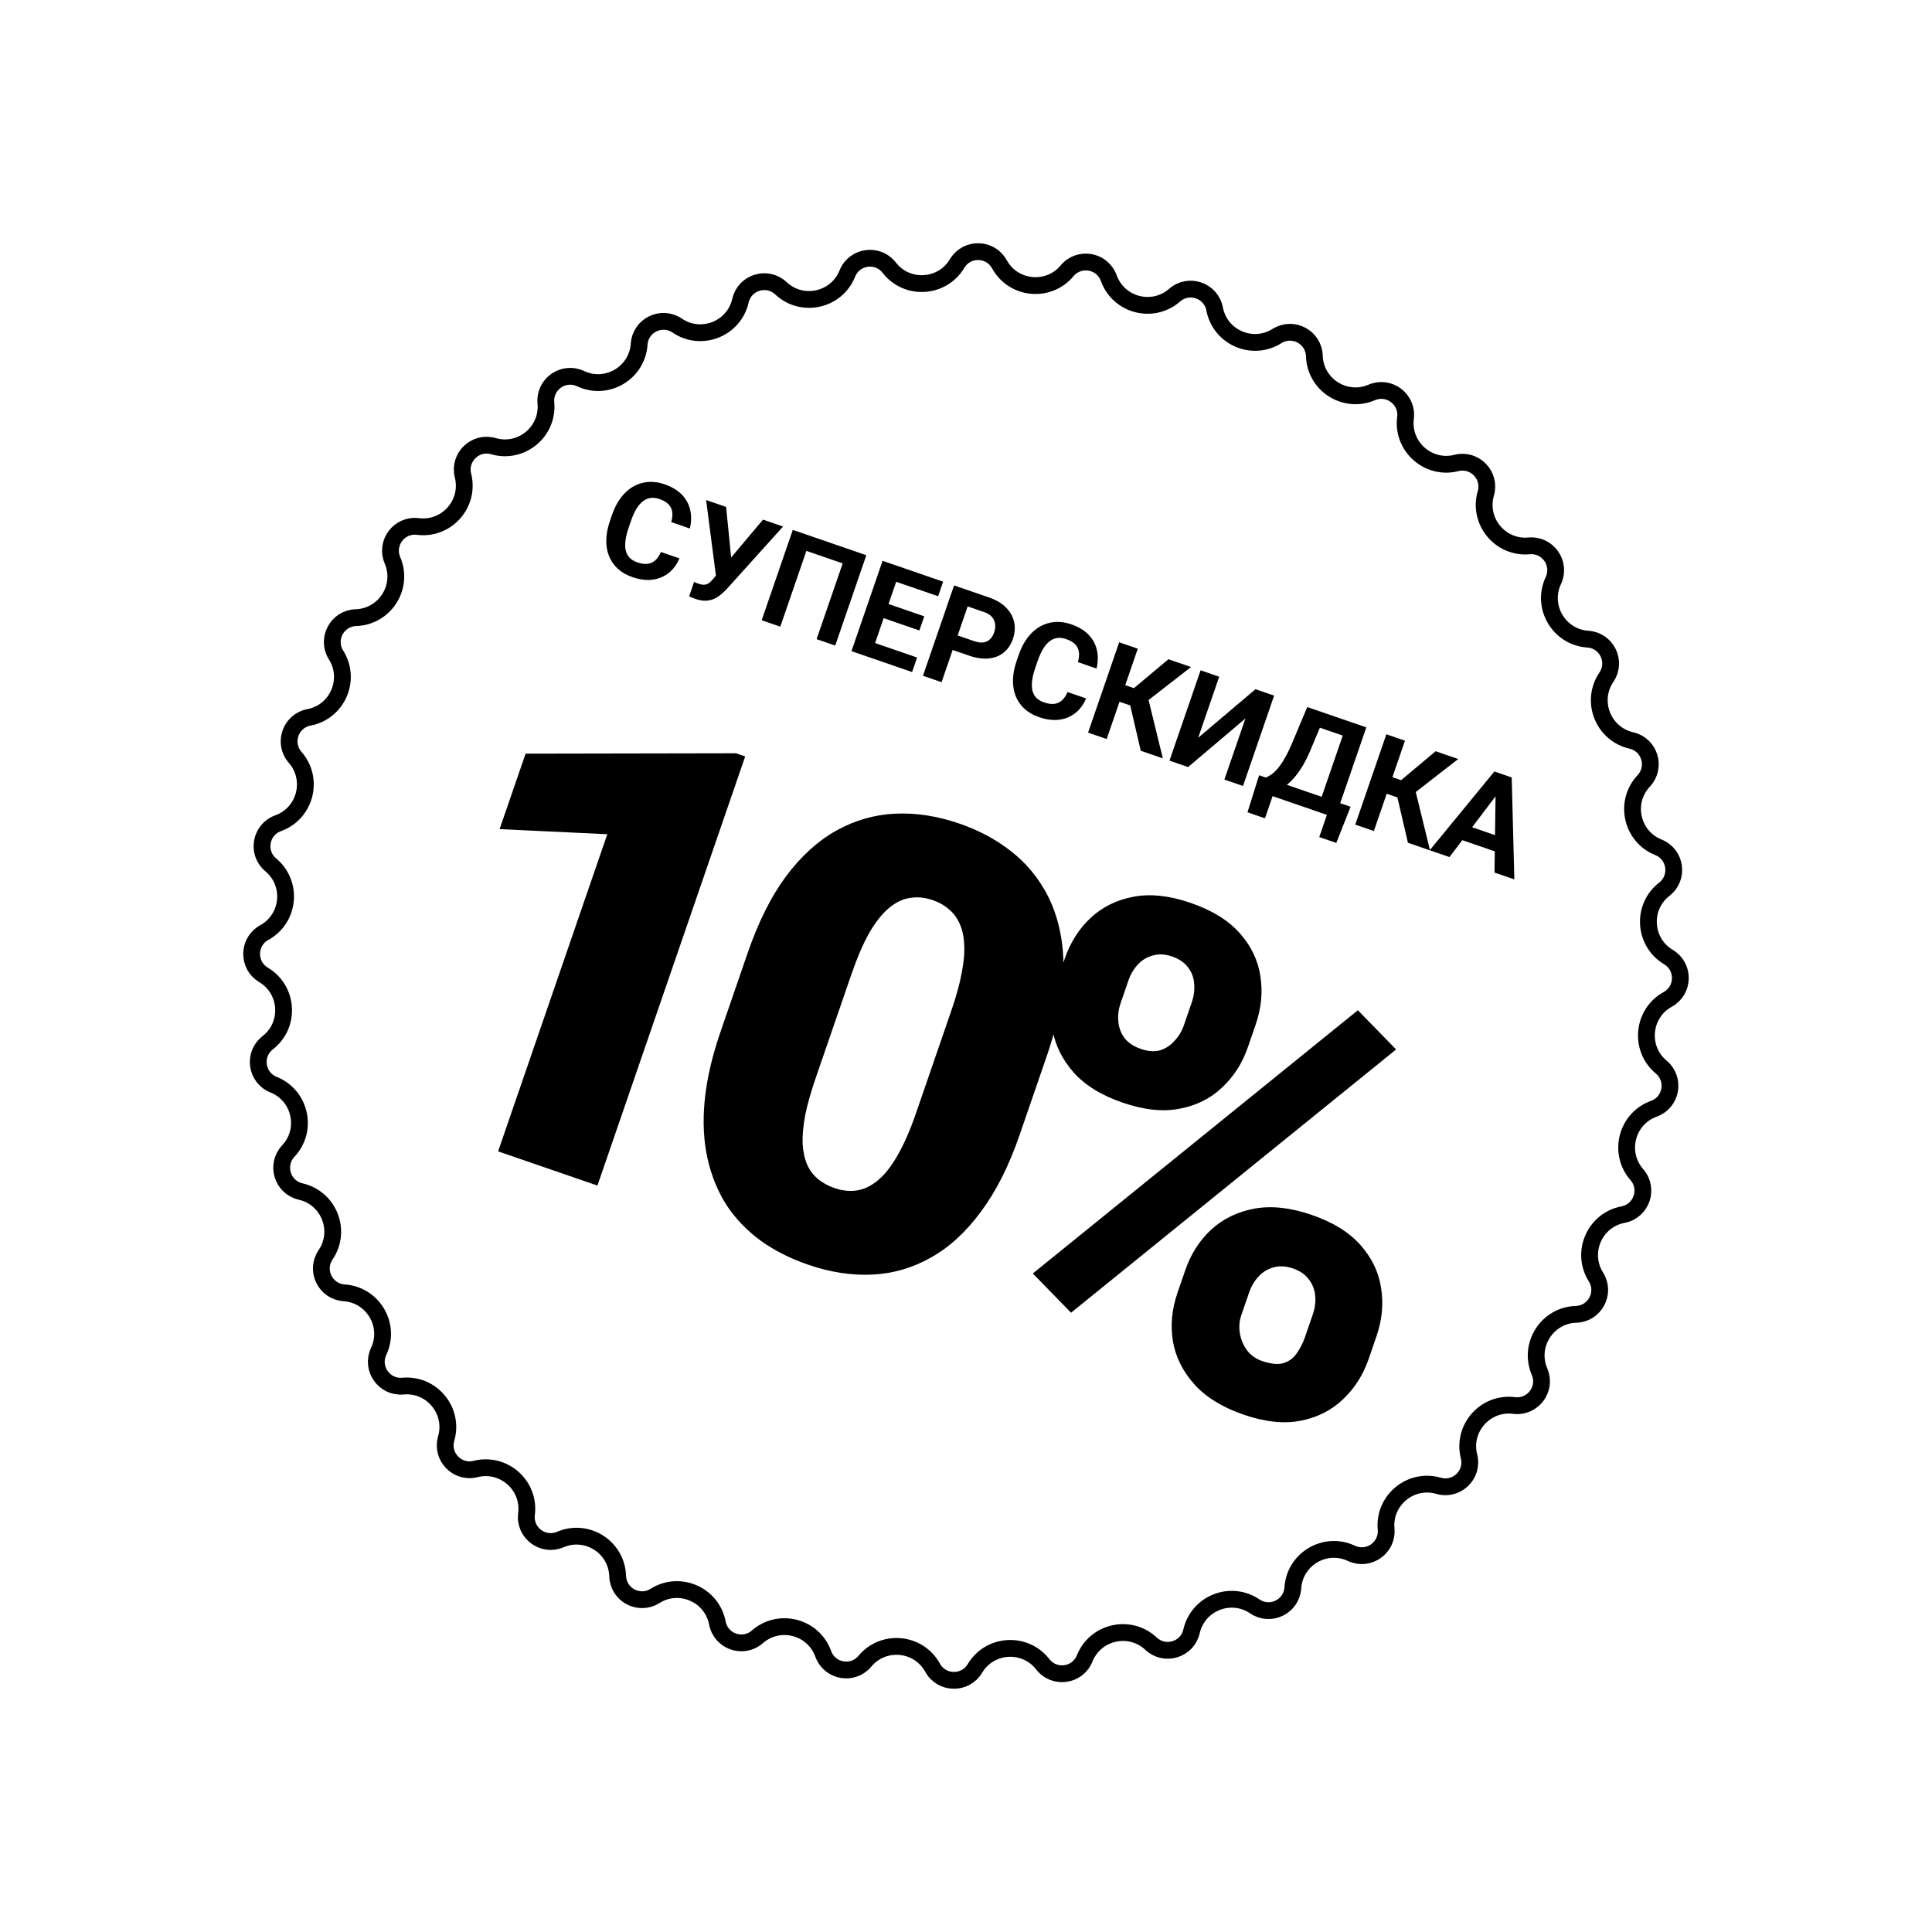
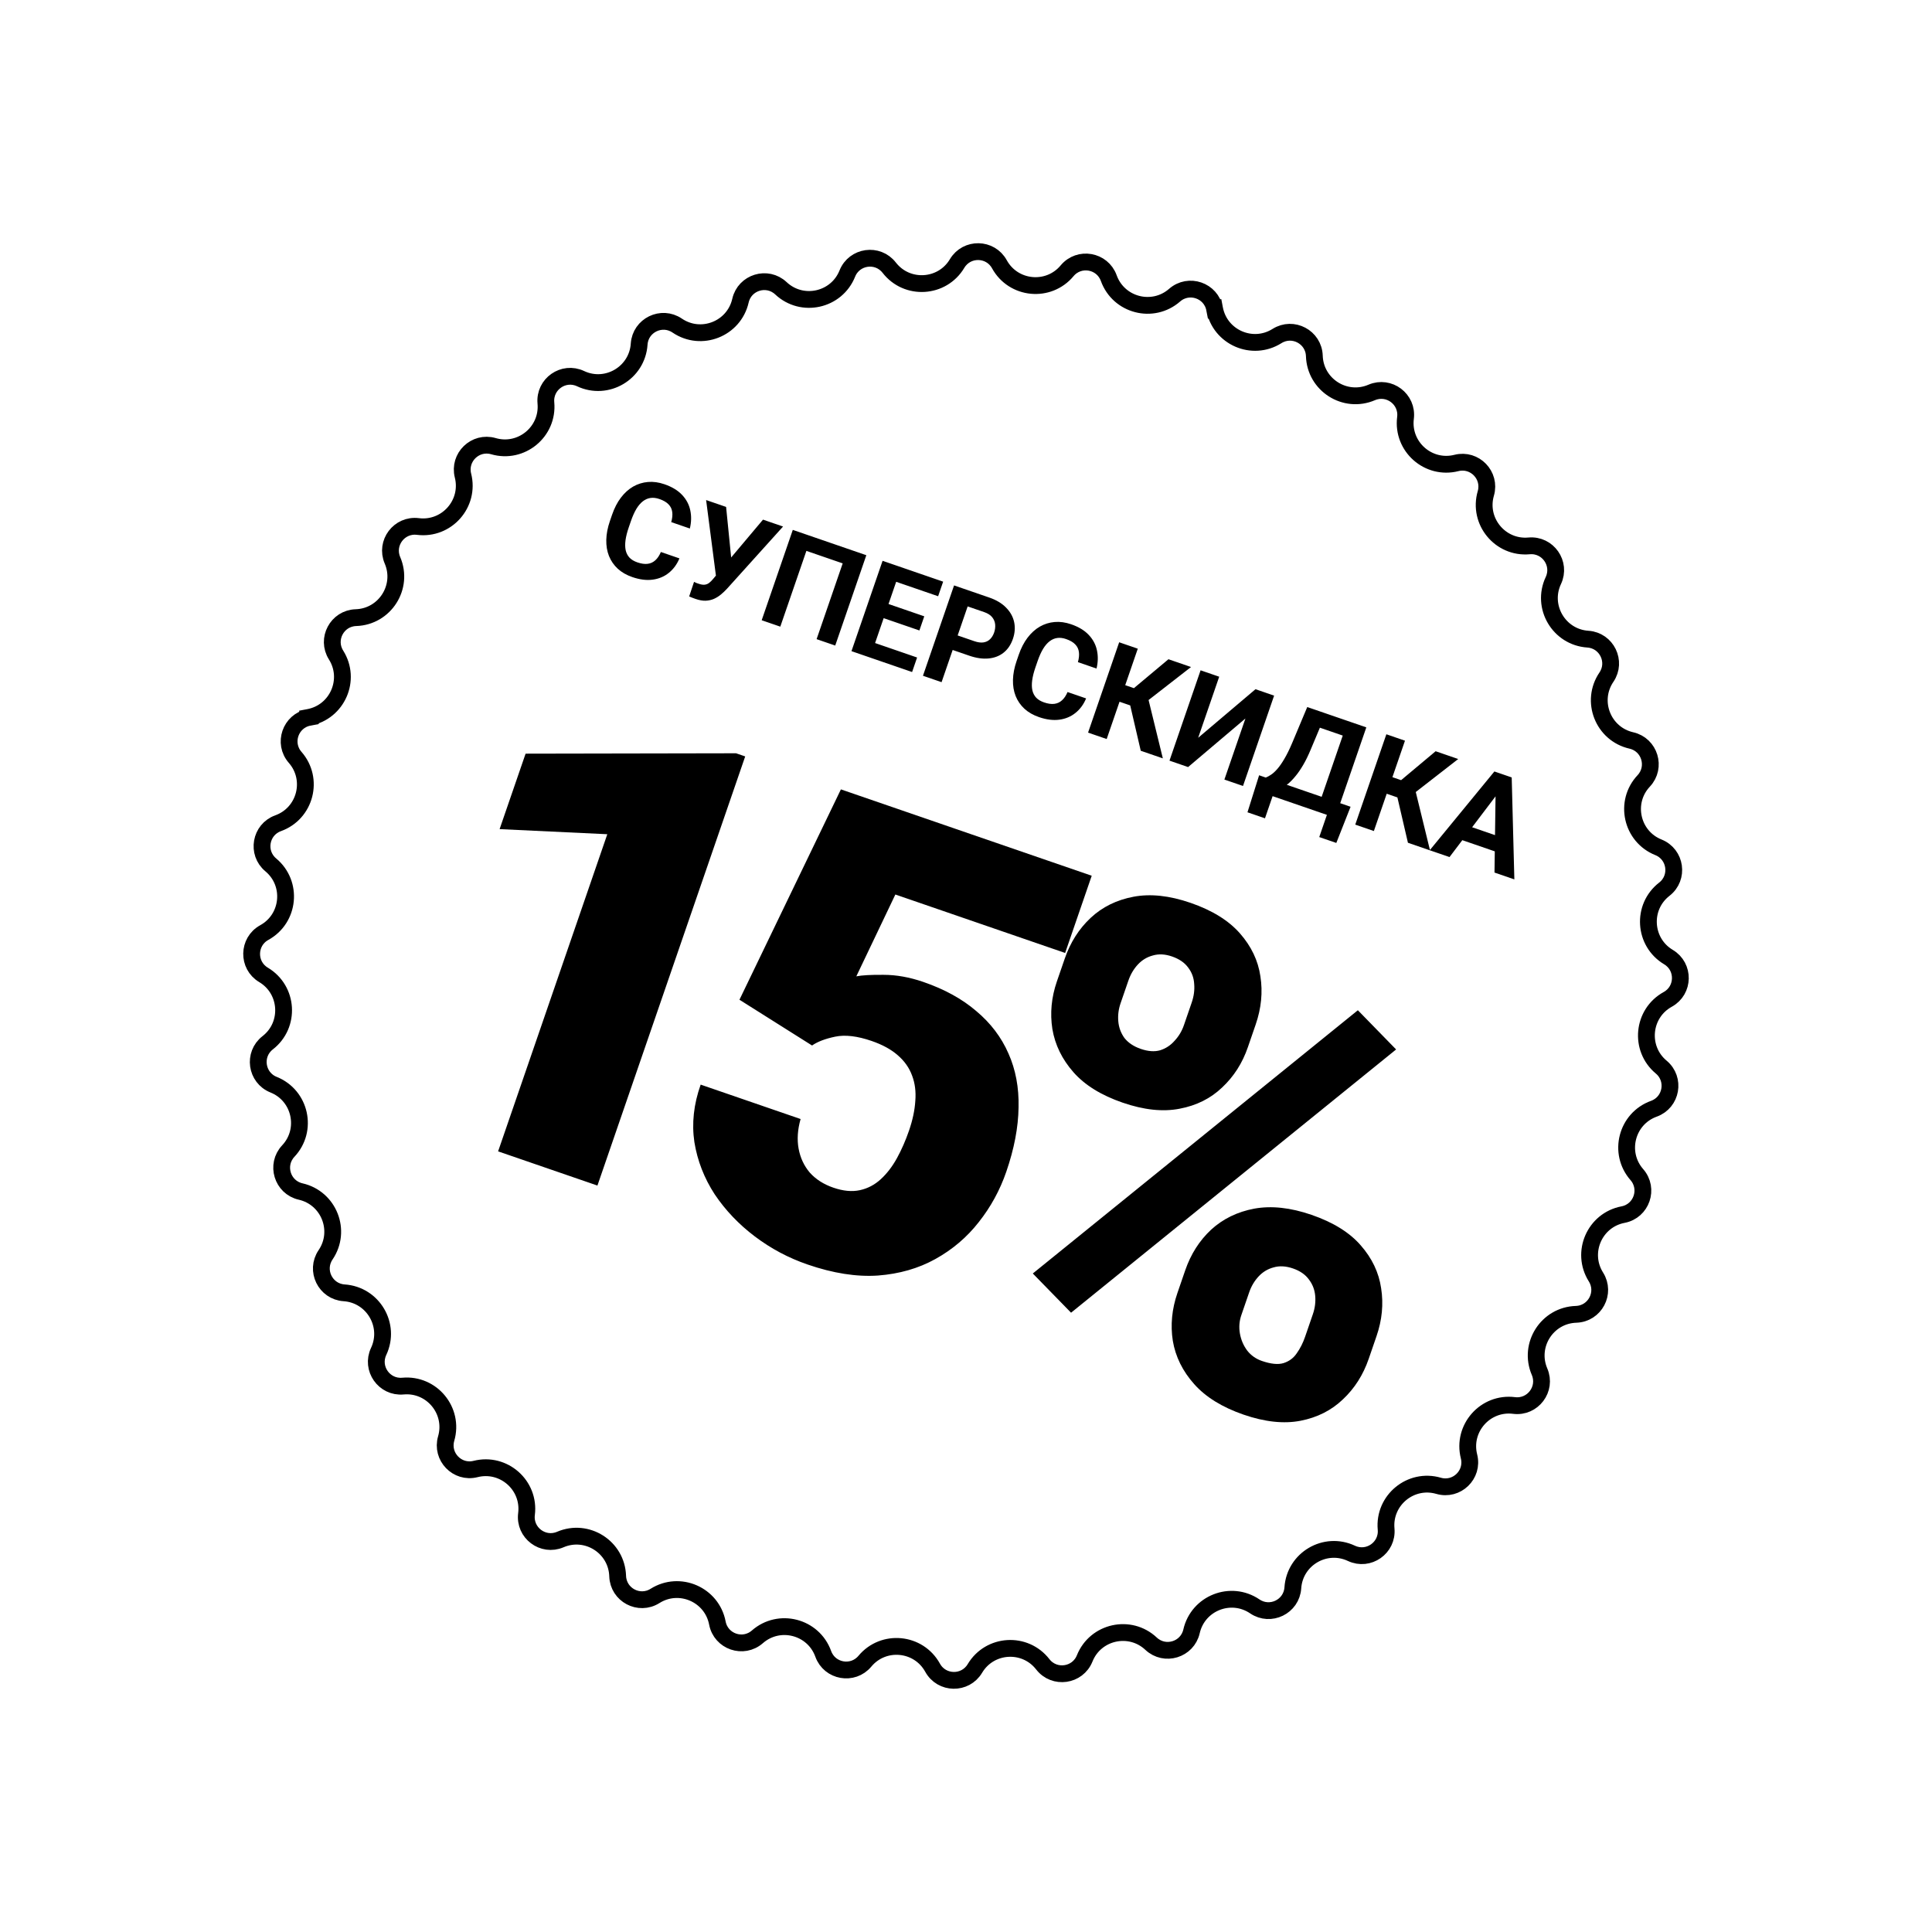
<svg xmlns="http://www.w3.org/2000/svg" width="230" height="230" viewBox="0 0 230 230" fill="none">
-   <path d="M131.996 33.109C133.167 36.357 137.237 37.41 139.836 35.137C141.523 33.661 144.176 34.574 144.597 36.776C145.245 40.167 149.101 41.843 152.023 40.005C153.921 38.811 156.398 40.128 156.469 42.37C156.579 45.82 160.125 48.079 163.299 46.72C165.36 45.838 167.601 47.526 167.321 49.751C166.889 53.176 170.039 55.962 173.385 55.116C175.559 54.567 177.508 56.586 176.884 58.739C175.922 62.054 178.596 65.299 182.034 64.987C184.267 64.785 185.876 67.083 184.923 69.112C183.454 72.236 185.588 75.859 189.032 76.089C191.27 76.239 192.5 78.761 191.24 80.616C189.301 83.471 190.842 87.383 194.208 88.15C196.394 88.647 197.214 91.33 195.68 92.966C193.318 95.483 194.228 99.588 197.433 100.871C199.514 101.705 199.905 104.483 198.134 105.858C195.407 107.975 195.664 112.172 198.628 113.94C200.553 115.089 200.504 117.894 198.54 118.975C195.516 120.64 195.113 124.825 197.764 127.036C199.486 128.472 198.999 131.235 196.889 131.995C193.642 133.166 192.589 137.236 194.862 139.835C196.338 141.522 195.425 144.175 193.222 144.596C189.832 145.244 188.155 149.1 189.994 152.022C191.188 153.92 189.87 156.397 187.629 156.468C184.179 156.578 181.92 160.124 183.279 163.298C184.161 165.359 182.473 167.6 180.248 167.32C176.823 166.888 174.037 170.037 174.882 173.384C175.432 175.558 173.413 177.507 171.26 176.882C167.945 175.921 164.7 178.595 165.012 182.033C165.214 184.266 162.916 185.875 160.886 184.922C157.762 183.453 154.14 185.587 153.909 189.031C153.76 191.268 151.238 192.498 149.383 191.239C146.527 189.3 142.615 190.841 141.849 194.207C141.352 196.393 138.668 197.213 137.033 195.679C134.516 193.317 130.411 194.227 129.128 197.432C128.294 199.513 125.516 199.904 124.141 198.132C122.024 195.406 117.827 195.662 116.059 198.627C114.91 200.552 112.104 200.503 111.023 198.539C109.359 195.515 105.174 195.112 102.963 197.763C101.527 199.485 98.764 198.998 98.004 196.888C96.833 193.641 92.763 192.588 90.164 194.861C88.477 196.337 85.824 195.424 85.403 193.221C84.755 189.831 80.899 188.154 77.977 189.992C76.079 191.187 73.602 189.869 73.531 187.628C73.421 184.178 69.874 181.919 66.701 183.278C64.64 184.16 62.399 182.471 62.679 180.247C63.111 176.822 59.961 174.036 56.615 174.881C54.441 175.43 52.492 173.412 53.116 171.259C54.078 167.944 51.404 164.699 47.966 165.011C45.733 165.213 44.123 162.915 45.077 160.885C46.546 157.761 44.412 154.139 40.968 153.908C38.73 153.759 37.5 151.237 38.76 149.382C40.699 146.526 39.158 142.614 35.792 141.848C33.606 141.35 32.786 138.667 34.32 137.032C36.682 134.515 35.772 130.41 32.567 129.127C30.486 128.293 30.095 125.515 31.866 124.14C34.593 122.023 34.336 117.826 31.372 116.057C29.447 114.909 29.495 112.103 31.46 111.022C34.484 109.358 34.887 105.173 32.236 102.962C30.514 101.526 31.001 98.763 33.111 98.003C36.358 96.832 37.411 92.761 35.138 90.163C33.662 88.476 34.575 85.823 36.778 85.402C40.168 84.754 41.845 80.897 40.006 77.976C38.812 76.078 40.13 73.601 42.371 73.529C45.821 73.419 48.08 69.873 46.721 66.7C45.839 64.639 47.527 62.398 49.752 62.678C53.177 63.109 55.963 59.96 55.117 56.614C54.568 54.44 56.587 52.491 58.74 53.115C62.055 54.077 65.3 51.403 64.988 47.965C64.786 45.732 67.084 44.122 69.114 45.076C72.237 46.545 75.86 44.411 76.09 40.967C76.24 38.729 78.762 37.499 80.617 38.759C83.472 40.698 87.385 39.157 88.151 35.791C88.648 33.605 91.332 32.785 92.967 34.319C95.484 36.681 99.589 35.771 100.872 32.566C101.706 30.485 104.484 30.094 105.859 31.865C107.976 34.592 112.173 34.335 113.941 31.371C115.09 29.445 117.896 29.494 118.977 31.459C120.641 34.483 124.826 34.886 127.037 32.235C128.473 30.513 131.236 31 131.996 33.109Z" stroke="black" stroke-width="2" />
+   <path d="M36.778 85.402L36.59 84.419L36.778 85.402C40.168 84.754 41.845 80.897 40.006 77.976C38.812 76.078 40.13 73.601 42.371 73.529C45.821 73.419 48.08 69.873 46.721 66.7C45.839 64.639 47.527 62.398 49.752 62.678C53.177 63.109 55.963 59.96 55.117 56.614C54.568 54.44 56.587 52.491 58.74 53.115C62.055 54.077 65.3 51.403 64.988 47.965C64.786 45.732 67.084 44.122 69.114 45.076C72.237 46.545 75.86 44.411 76.09 40.967C76.24 38.729 78.762 37.499 80.617 38.759C83.472 40.698 87.385 39.157 88.151 35.791C88.648 33.605 91.332 32.785 92.967 34.319C95.484 36.681 99.589 35.771 100.872 32.566C101.706 30.485 104.484 30.094 105.859 31.865C107.976 34.592 112.173 34.335 113.941 31.371C115.09 29.445 117.896 29.494 118.977 31.459C120.641 34.483 124.826 34.886 127.037 32.235C128.473 30.513 131.236 31 131.996 33.109C133.167 36.357 137.237 37.41 139.836 35.137C141.523 33.661 144.176 34.574 144.597 36.776L145.579 36.589L144.597 36.776C145.245 40.167 149.101 41.843 152.023 40.005C153.921 38.811 156.398 40.128 156.469 42.37C156.579 45.82 160.125 48.079 163.299 46.72C165.36 45.838 167.601 47.526 167.321 49.751C166.889 53.176 170.039 55.962 173.385 55.116C175.559 54.567 177.508 56.586 176.884 58.739C175.922 62.054 178.596 65.299 182.034 64.987C184.267 64.785 185.876 67.083 184.923 69.112C183.454 72.236 185.588 75.859 189.032 76.089C191.27 76.239 192.5 78.761 191.24 80.616C189.301 83.471 190.842 87.383 194.208 88.15C196.394 88.647 197.214 91.33 195.68 92.966C193.318 95.483 194.228 99.588 197.433 100.871C199.514 101.705 199.905 104.483 198.134 105.858C195.407 107.975 195.664 112.172 198.628 113.94C200.553 115.089 200.504 117.894 198.54 118.975C195.516 120.64 195.113 124.825 197.764 127.036C199.486 128.472 198.999 131.235 196.889 131.995C193.642 133.166 192.589 137.236 194.862 139.834C196.338 141.522 195.425 144.175 193.222 144.596C189.832 145.244 188.155 149.1 189.994 152.022C191.188 153.92 189.87 156.397 187.629 156.468C184.179 156.578 181.92 160.124 183.279 163.298C184.161 165.359 182.473 167.6 180.248 167.32C176.823 166.888 174.037 170.037 174.882 173.384C175.432 175.558 173.413 177.507 171.26 176.882C167.945 175.921 164.7 178.595 165.012 182.033C165.214 184.266 162.916 185.875 160.886 184.922C157.762 183.453 154.14 185.587 153.909 189.031C153.76 191.269 151.238 192.498 149.383 191.239C146.527 189.3 142.615 190.841 141.849 194.207C141.352 196.393 138.668 197.213 137.033 195.679C134.516 193.317 130.411 194.227 129.128 197.432C128.294 199.513 125.516 199.904 124.141 198.132C122.024 195.406 117.827 195.662 116.059 198.627C114.91 200.552 112.104 200.503 111.023 198.539C109.359 195.515 105.174 195.112 102.963 197.763C101.527 199.485 98.764 198.998 98.004 196.888C96.833 193.641 92.763 192.588 90.164 194.861C88.477 196.337 85.824 195.424 85.403 193.221C84.755 189.831 80.899 188.154 77.977 189.992C76.079 191.187 73.602 189.869 73.531 187.628C73.421 184.178 69.874 181.919 66.701 183.278C64.64 184.16 62.399 182.471 62.679 180.247C63.111 176.822 59.961 174.036 56.615 174.881C54.441 175.43 52.492 173.412 53.116 171.259C54.078 167.944 51.404 164.699 47.966 165.011C45.733 165.213 44.123 162.915 45.077 160.885C46.546 157.761 44.412 154.139 40.968 153.908C38.73 153.759 37.5 151.237 38.76 149.382C40.699 146.526 39.158 142.614 35.792 141.848C33.606 141.35 32.786 138.667 34.32 137.032C36.682 134.515 35.772 130.41 32.567 129.127C30.486 128.293 30.095 125.515 31.866 124.14C34.593 122.023 34.336 117.826 31.372 116.057C29.447 114.909 29.495 112.103 31.46 111.022C34.484 109.358 34.887 105.173 32.236 102.962C30.514 101.526 31.001 98.763 33.111 98.003C36.358 96.832 37.411 92.761 35.138 90.163C33.662 88.476 34.575 85.823 36.778 85.402Z" stroke="black" stroke-width="2" />
  <path d="M78.676 65.714L80.885 66.475C80.591 67.183 80.17 67.757 79.622 68.197C79.079 68.638 78.438 68.907 77.7 69.005C76.966 69.105 76.158 69.004 75.276 68.7C74.587 68.463 74.01 68.132 73.544 67.707C73.081 67.278 72.732 66.772 72.497 66.19C72.267 65.609 72.161 64.967 72.177 64.262C72.194 63.557 72.338 62.811 72.61 62.023L72.867 61.277C73.138 60.489 73.486 59.813 73.912 59.249C74.344 58.681 74.832 58.241 75.375 57.926C75.924 57.614 76.513 57.431 77.142 57.378C77.772 57.325 78.424 57.415 79.099 57.647C79.995 57.956 80.695 58.378 81.199 58.915C81.707 59.454 82.033 60.068 82.176 60.756C82.324 61.446 82.307 62.167 82.125 62.919L79.909 62.156C80.034 61.715 80.074 61.318 80.03 60.967C79.987 60.611 79.842 60.304 79.594 60.048C79.353 59.789 78.986 59.575 78.493 59.405C78.124 59.278 77.778 59.236 77.454 59.279C77.131 59.322 76.828 59.451 76.544 59.667C76.26 59.884 75.998 60.19 75.757 60.586C75.522 60.979 75.307 61.461 75.11 62.032L74.848 62.793C74.656 63.35 74.529 63.854 74.467 64.307C74.407 64.754 74.413 65.153 74.485 65.503C74.564 65.849 74.716 66.144 74.941 66.387C75.172 66.626 75.485 66.814 75.879 66.949C76.342 67.109 76.749 67.166 77.1 67.122C77.452 67.078 77.756 66.937 78.014 66.701C78.276 66.466 78.497 66.138 78.676 65.714ZM85.83 67.806L90.835 61.861L93.221 62.683L86.549 70.086C86.319 70.337 86.074 70.57 85.813 70.783C85.559 70.993 85.282 71.165 84.983 71.299C84.685 71.427 84.357 71.499 84 71.514C83.644 71.523 83.247 71.453 82.808 71.302C82.7 71.264 82.568 71.216 82.412 71.157C82.256 71.098 82.133 71.047 82.043 71.005L82.623 69.272C82.677 69.307 82.768 69.349 82.894 69.398C83.022 69.442 83.115 69.474 83.175 69.494C83.465 69.594 83.709 69.631 83.905 69.605C84.101 69.579 84.275 69.507 84.426 69.388C84.584 69.266 84.738 69.113 84.89 68.928L85.83 67.806ZM86.44 60.348L87.058 66.519L86.903 69.2L85.246 68.662L84.061 59.529L86.44 60.348ZM103.134 66.096L99.431 76.852L97.215 76.089L100.32 67.069L95.999 65.581L92.893 74.601L90.677 73.838L94.38 63.082L103.134 66.096ZM109.178 78.275L108.583 80.003L102.858 78.032L103.453 76.303L109.178 78.275ZM107.285 67.526L103.582 78.281L101.366 77.518L105.069 66.763L107.285 67.526ZM110.032 73.371L109.452 75.055L104.473 73.341L105.053 71.657L110.032 73.371ZM112.279 69.245L111.681 70.981L105.964 69.013L106.561 67.277L112.279 69.245ZM115.384 78.057L112.644 77.113L113.239 75.384L115.979 76.328C116.403 76.474 116.771 76.524 117.085 76.477C117.4 76.426 117.662 76.296 117.872 76.087C118.081 75.879 118.24 75.617 118.349 75.301C118.459 74.981 118.5 74.662 118.472 74.344C118.444 74.026 118.326 73.737 118.117 73.478C117.909 73.219 117.593 73.017 117.17 72.871L115.197 72.192L112.092 81.211L109.876 80.448L113.579 69.693L117.767 71.135C118.609 71.425 119.278 71.826 119.774 72.338C120.276 72.847 120.596 73.423 120.733 74.065C120.87 74.707 120.82 75.37 120.585 76.055C120.346 76.749 119.979 77.295 119.484 77.692C118.989 78.089 118.392 78.321 117.691 78.388C116.995 78.457 116.226 78.347 115.384 78.057ZM127.089 82.385L129.298 83.145C129.004 83.854 128.584 84.428 128.036 84.867C127.493 85.308 126.852 85.578 126.113 85.676C125.379 85.775 124.571 85.674 123.69 85.37C123 85.133 122.423 84.802 121.958 84.377C121.494 83.948 121.145 83.442 120.91 82.86C120.681 82.279 120.574 81.637 120.591 80.932C120.608 80.227 120.752 79.481 121.023 78.693L121.28 77.947C121.551 77.159 121.9 76.483 122.325 75.919C122.758 75.352 123.245 74.911 123.789 74.597C124.337 74.284 124.926 74.101 125.556 74.048C126.185 73.995 126.838 74.085 127.512 74.317C128.409 74.626 129.109 75.048 129.612 75.585C130.121 76.124 130.447 76.738 130.59 77.426C130.738 78.116 130.721 78.837 130.539 79.59L128.323 78.826C128.447 78.385 128.487 77.988 128.443 77.637C128.401 77.281 128.255 76.975 128.007 76.718C127.766 76.459 127.399 76.245 126.907 76.075C126.538 75.948 126.191 75.906 125.868 75.949C125.545 75.992 125.241 76.121 124.957 76.338C124.674 76.554 124.411 76.86 124.17 77.256C123.936 77.649 123.72 78.131 123.523 78.703L123.261 79.463C123.07 80.02 122.943 80.524 122.881 80.977C122.82 81.424 122.826 81.823 122.899 82.173C122.978 82.519 123.13 82.814 123.354 83.057C123.586 83.296 123.899 83.484 124.293 83.619C124.756 83.779 125.163 83.836 125.514 83.792C125.865 83.748 126.17 83.607 126.427 83.371C126.69 83.136 126.911 82.808 127.089 82.385ZM135.451 77.224L131.748 87.98L129.532 87.216L133.235 76.461L135.451 77.224ZM141.789 79.406L135.493 84.303L132.782 83.37L133.18 81.301L134.99 81.924L139.101 78.481L141.789 79.406ZM135.804 89.376L134.445 83.529L136.526 82.478L138.433 90.281L135.804 89.376ZM142.64 87.83L149.464 82.049L151.68 82.812L147.977 93.568L145.761 92.805L148.264 85.536L141.44 91.317L139.224 90.553L142.927 79.798L145.143 80.561L142.64 87.83ZM159.187 95.494L158.592 97.223L150.843 94.554L151.438 92.826L159.187 95.494ZM152.096 93.052L150.593 97.418L148.509 96.701L149.894 92.294L152.096 93.052ZM160.783 96.043L159.085 100.35L157.054 99.651L158.559 95.278L160.783 96.043ZM161.076 86.048L160.479 87.784L155.301 86.001L155.898 84.265L161.076 86.048ZM162.657 86.592L158.954 97.347L156.745 96.587L160.449 85.831L162.657 86.592ZM155.625 84.171L157.841 84.934L156.045 89.215C155.751 89.923 155.452 90.537 155.147 91.054C154.849 91.568 154.549 92.007 154.247 92.372C153.95 92.738 153.654 93.046 153.358 93.297C153.064 93.543 152.774 93.746 152.488 93.906C152.203 94.061 151.924 94.191 151.651 94.296C151.38 94.395 151.118 94.484 150.865 94.562L149.595 94.125L150.19 92.396L150.685 92.567C150.868 92.498 151.075 92.387 151.303 92.234C151.537 92.083 151.786 91.858 152.049 91.557C152.319 91.253 152.601 90.849 152.896 90.345C153.196 89.842 153.507 89.211 153.829 88.452L155.625 84.171ZM167.259 88.177L163.556 98.932L161.34 98.169L165.043 87.413L167.259 88.177ZM173.597 90.359L167.301 95.255L164.59 94.322L164.988 92.253L166.798 92.876L170.908 89.433L173.597 90.359ZM167.611 100.328L166.253 94.482L168.334 93.43L170.241 101.234L167.611 100.328ZM178.556 94.124L172.561 102.032L170.204 101.221L177.904 91.842L179.403 92.358L178.556 94.124ZM177.916 103.876L178.053 93.951L178.45 92.03L179.965 92.551L180.28 104.69L177.916 103.876ZM179.162 99.827L178.564 101.563L172.883 99.607L173.481 97.871L179.162 99.827Z" fill="black" />
-   <path d="M88.714 90.051L71.123 141.138L59.298 137.067L72.298 99.312L59.477 98.705L62.57 89.722L87.626 89.676L88.714 90.051ZM124.603 125.761L121.389 135.094C120.125 138.766 118.592 141.81 116.793 144.226C115.016 146.649 113.027 148.476 110.824 149.706C108.644 150.944 106.318 151.621 103.845 151.738C101.371 151.854 98.825 151.462 96.205 150.559C94.099 149.835 92.227 148.889 90.588 147.723C88.957 146.533 87.597 145.123 86.51 143.493C85.455 141.847 84.695 139.989 84.23 137.919C83.765 135.849 83.651 133.56 83.887 131.051C84.131 128.518 84.76 125.778 85.775 122.831L88.989 113.498C90.262 109.802 91.782 106.754 93.55 104.354C95.35 101.938 97.352 100.116 99.554 98.885C101.757 97.655 104.095 96.982 106.569 96.866C109.042 96.749 111.589 97.142 114.209 98.044C116.314 98.769 118.17 99.722 119.778 100.904C121.418 102.07 122.777 103.48 123.856 105.134C124.943 106.764 125.707 108.61 126.148 110.672C126.613 112.742 126.723 115.043 126.479 117.576C126.243 120.085 125.618 122.813 124.603 125.761ZM109.069 132.461L113.298 120.18C113.862 118.543 114.259 117.084 114.491 115.803C114.746 114.53 114.843 113.412 114.782 112.449C114.745 111.495 114.569 110.675 114.255 109.991C113.949 109.284 113.521 108.705 112.97 108.254C112.45 107.787 111.816 107.425 111.067 107.167C110.132 106.845 109.221 106.754 108.336 106.894C107.482 107.018 106.652 107.413 105.848 108.078C105.043 108.743 104.259 109.729 103.495 111.035C102.754 112.35 102.034 114.025 101.333 116.06L97.104 128.341C96.533 130.002 96.115 131.48 95.852 132.777C95.62 134.057 95.519 135.187 95.549 136.165C95.609 137.128 95.793 137.963 96.099 138.67C96.413 139.354 96.846 139.922 97.397 140.373C97.948 140.824 98.597 141.179 99.346 141.437C100.258 141.751 101.141 141.846 101.995 141.721C102.849 141.596 103.679 141.202 104.483 140.537C105.319 139.856 106.108 138.859 106.848 137.544C107.62 136.214 108.361 134.519 109.069 132.461ZM125.819 116.838L126.75 114.137C127.418 112.195 128.447 110.574 129.837 109.273C131.227 107.973 132.929 107.133 134.944 106.754C136.958 106.375 139.217 106.616 141.72 107.478C144.293 108.364 146.256 109.576 147.61 111.115C148.964 112.654 149.777 114.36 150.048 116.232C150.342 118.113 150.155 120.024 149.486 121.966L148.556 124.667C147.904 126.562 146.883 128.16 145.493 129.46C144.126 130.769 142.436 131.613 140.422 131.992C138.431 132.379 136.172 132.138 133.646 131.268C131.096 130.39 129.144 129.182 127.79 127.643C126.436 126.104 125.6 124.39 125.282 122.501C124.988 120.621 125.167 118.733 125.819 116.838ZM134.329 116.746L133.398 119.448C133.157 120.15 133.067 120.865 133.131 121.593C133.194 122.321 133.438 122.981 133.862 123.572C134.318 124.147 134.967 124.58 135.809 124.87C136.675 125.168 137.441 125.223 138.108 125.034C138.783 124.821 139.358 124.444 139.832 123.901C140.331 123.366 140.701 122.747 140.942 122.046L141.872 119.344C142.13 118.595 142.227 117.857 142.164 117.129C142.124 116.409 141.888 115.765 141.456 115.197C141.031 114.606 140.386 114.162 139.521 113.864C138.702 113.582 137.943 113.543 137.245 113.747C136.555 113.928 135.961 114.286 135.462 114.821C134.964 115.356 134.586 115.998 134.329 116.746ZM140.17 153.924L141.1 151.222C141.761 149.304 142.786 147.694 144.176 146.394C145.589 145.101 147.303 144.265 149.317 143.886C151.355 143.515 153.625 143.76 156.128 144.622C158.701 145.508 160.653 146.717 161.984 148.247C163.338 149.786 164.15 151.492 164.421 153.365C164.716 155.245 164.533 157.145 163.872 159.063L162.942 161.765C162.281 163.683 161.256 165.292 159.867 166.593C158.5 167.902 156.821 168.749 154.83 169.137C152.839 169.524 150.581 169.283 148.054 168.413C145.505 167.535 143.541 166.322 142.164 164.775C140.786 163.228 139.939 161.51 139.621 159.622C139.327 157.741 139.51 155.842 140.17 153.924ZM148.714 153.844L147.784 156.545C147.534 157.27 147.476 158.009 147.61 158.762C147.743 159.514 148.034 160.19 148.482 160.789C148.937 161.364 149.516 161.773 150.218 162.015C151.294 162.385 152.154 162.472 152.797 162.275C153.472 162.062 154 161.669 154.382 161.093C154.786 160.526 155.113 159.88 155.363 159.155L156.293 156.453C156.543 155.728 156.636 155.001 156.573 154.273C156.51 153.545 156.262 152.897 155.829 152.329C155.405 151.738 154.772 151.298 153.929 151.008C153.087 150.718 152.317 150.675 151.619 150.88C150.929 151.061 150.334 151.419 149.836 151.953C149.338 152.488 148.964 153.118 148.714 153.844ZM166.204 124.935L127.508 156.275L122.953 151.606L161.65 120.267L166.204 124.935Z" fill="black" />
+   <path d="M88.714 90.051L71.123 141.138L59.298 137.067L72.298 99.312L59.477 98.705L62.57 89.722L87.626 89.676L88.714 90.051ZM96.673 124.464L88.031 119.016L100.107 93.974L129.967 104.255L126.802 113.448L106.591 106.489L101.942 116.231C102.616 116.097 103.696 116.037 105.182 116.051C106.7 116.051 108.278 116.332 109.915 116.896C112.442 117.766 114.543 118.921 116.218 120.362C117.925 121.787 119.204 123.47 120.053 125.411C120.91 127.328 121.312 129.468 121.257 131.83C121.226 134.2 120.739 136.754 119.797 139.491C119.04 141.69 117.944 143.693 116.51 145.502C115.108 147.296 113.388 148.757 111.35 149.887C109.344 151.002 107.065 151.656 104.512 151.85C101.968 152.021 99.175 151.582 96.135 150.535C93.865 149.754 91.776 148.642 89.865 147.199C87.955 145.756 86.36 144.082 85.08 142.176C83.831 140.255 83.026 138.185 82.665 135.968C82.335 133.735 82.584 131.453 83.413 129.121L95.308 133.217C94.951 134.481 94.873 135.658 95.073 136.747C95.274 137.837 95.718 138.788 96.407 139.6C97.126 140.398 98.059 140.994 99.206 141.388C100.375 141.791 101.426 141.891 102.359 141.689C103.292 141.487 104.122 141.053 104.848 140.388C105.575 139.722 106.213 138.895 106.762 137.907C107.32 136.895 107.804 135.793 108.215 134.6C108.65 133.337 108.9 132.154 108.966 131.052C109.055 129.957 108.928 128.958 108.585 128.055C108.25 127.129 107.679 126.317 106.872 125.621C106.088 124.932 105.053 124.367 103.767 123.924C102.059 123.336 100.614 123.165 99.43 123.412C98.246 123.658 97.327 124.009 96.673 124.464ZM125.819 116.838L126.75 114.137C127.418 112.195 128.447 110.574 129.837 109.273C131.227 107.973 132.929 107.133 134.944 106.754C136.958 106.375 139.217 106.616 141.72 107.478C144.293 108.364 146.256 109.576 147.61 111.115C148.964 112.654 149.777 114.36 150.048 116.232C150.342 118.113 150.155 120.024 149.486 121.966L148.556 124.667C147.904 126.562 146.883 128.16 145.493 129.46C144.126 130.769 142.436 131.613 140.422 131.992C138.431 132.379 136.172 132.138 133.646 131.268C131.096 130.39 129.144 129.182 127.79 127.643C126.436 126.104 125.6 124.39 125.282 122.501C124.988 120.621 125.167 118.733 125.819 116.838ZM134.329 116.746L133.398 119.448C133.157 120.15 133.067 120.865 133.131 121.593C133.194 122.321 133.438 122.981 133.862 123.572C134.318 124.147 134.967 124.58 135.809 124.87C136.675 125.168 137.441 125.223 138.108 125.034C138.783 124.821 139.358 124.444 139.832 123.901C140.331 123.366 140.701 122.747 140.942 122.046L141.872 119.344C142.13 118.595 142.227 117.857 142.164 117.129C142.124 116.409 141.888 115.765 141.456 115.197C141.031 114.606 140.386 114.162 139.521 113.864C138.702 113.582 137.943 113.543 137.245 113.747C136.555 113.928 135.961 114.286 135.462 114.821C134.964 115.356 134.586 115.998 134.329 116.746ZM140.17 153.924L141.1 151.222C141.761 149.304 142.786 147.694 144.176 146.394C145.589 145.101 147.303 144.265 149.317 143.886C151.355 143.515 153.625 143.76 156.128 144.622C158.701 145.508 160.653 146.717 161.984 148.247C163.338 149.786 164.15 151.492 164.421 153.365C164.716 155.245 164.533 157.145 163.872 159.063L162.942 161.765C162.281 163.683 161.256 165.292 159.867 166.593C158.5 167.902 156.821 168.749 154.83 169.137C152.839 169.524 150.581 169.283 148.054 168.413C145.505 167.535 143.541 166.322 142.164 164.775C140.786 163.228 139.939 161.51 139.621 159.622C139.327 157.741 139.51 155.842 140.17 153.924ZM148.714 153.844L147.784 156.545C147.534 157.27 147.476 158.009 147.61 158.762C147.743 159.514 148.034 160.19 148.482 160.789C148.937 161.364 149.516 161.773 150.218 162.015C151.294 162.385 152.154 162.472 152.797 162.275C153.472 162.062 154 161.669 154.382 161.093C154.786 160.526 155.113 159.88 155.363 159.155L156.293 156.453C156.543 155.728 156.636 155.001 156.573 154.273C156.51 153.545 156.262 152.897 155.829 152.329C155.405 151.738 154.772 151.298 153.929 151.008C153.087 150.718 152.317 150.675 151.619 150.88C150.929 151.061 150.334 151.419 149.836 151.953C149.338 152.488 148.964 153.118 148.714 153.844ZM166.204 124.935L127.508 156.275L122.953 151.606L161.65 120.267L166.204 124.935Z" fill="black" />
</svg>
